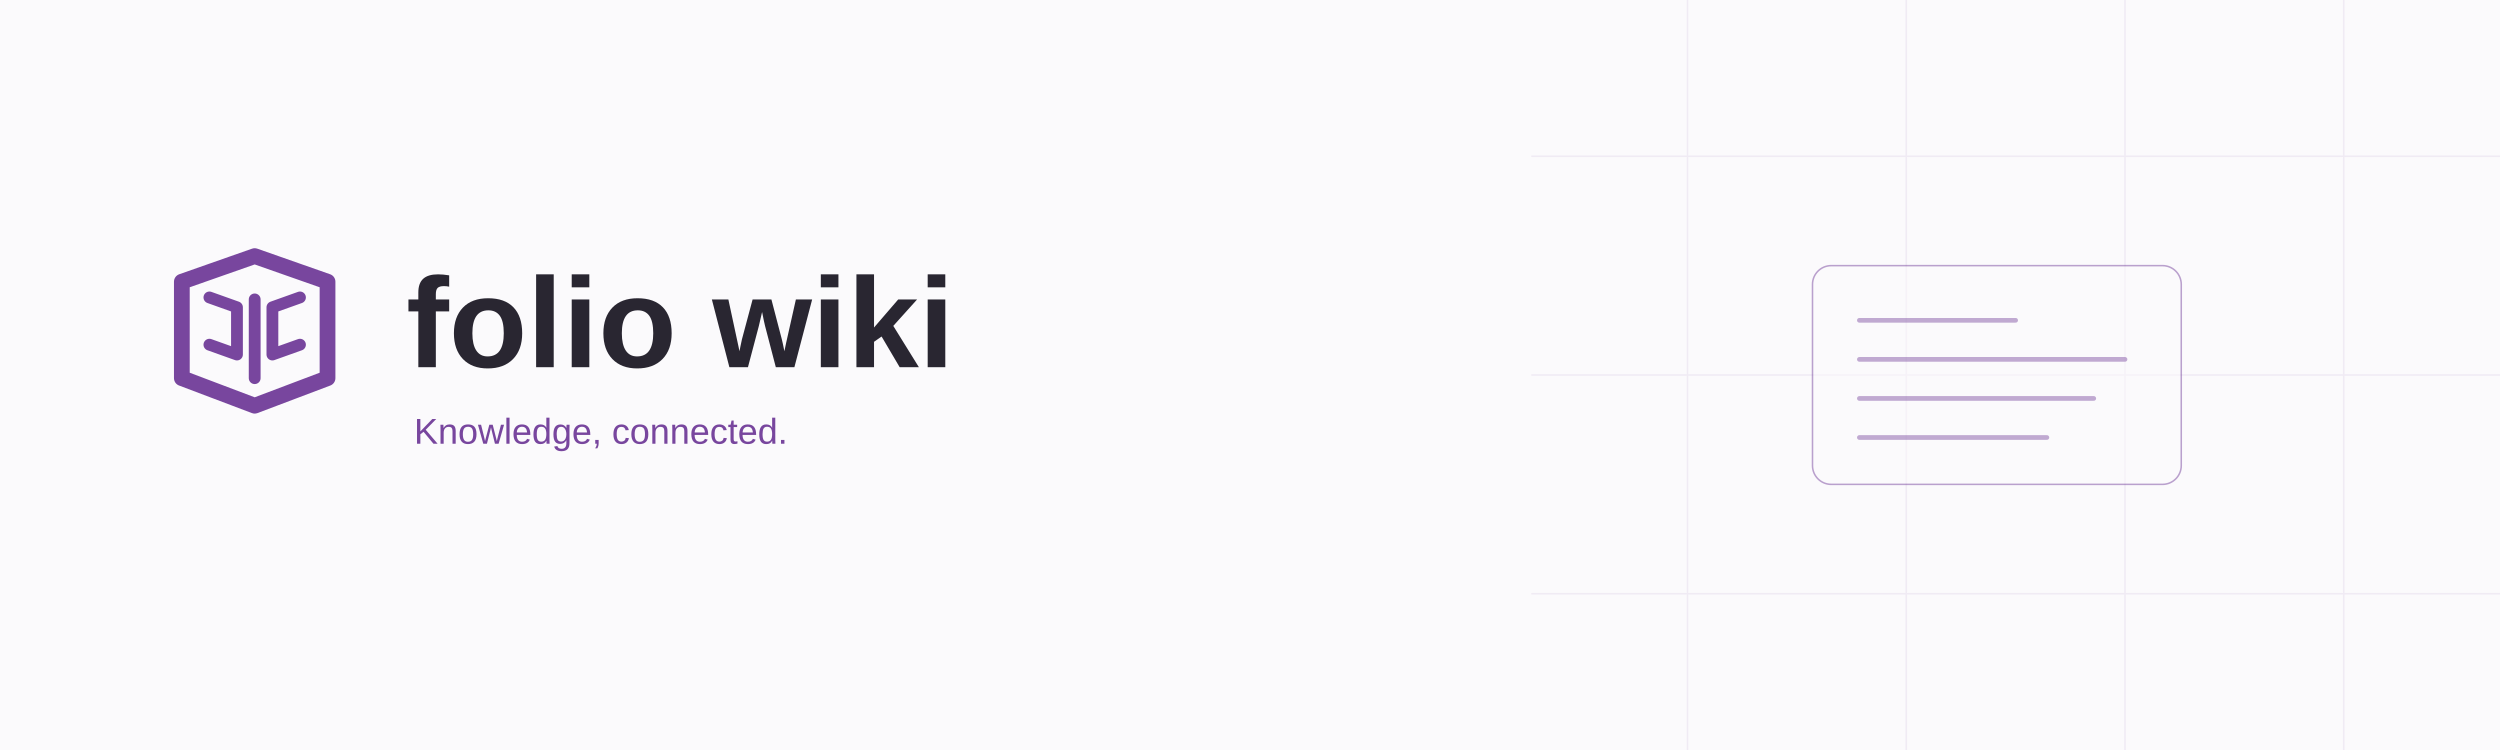
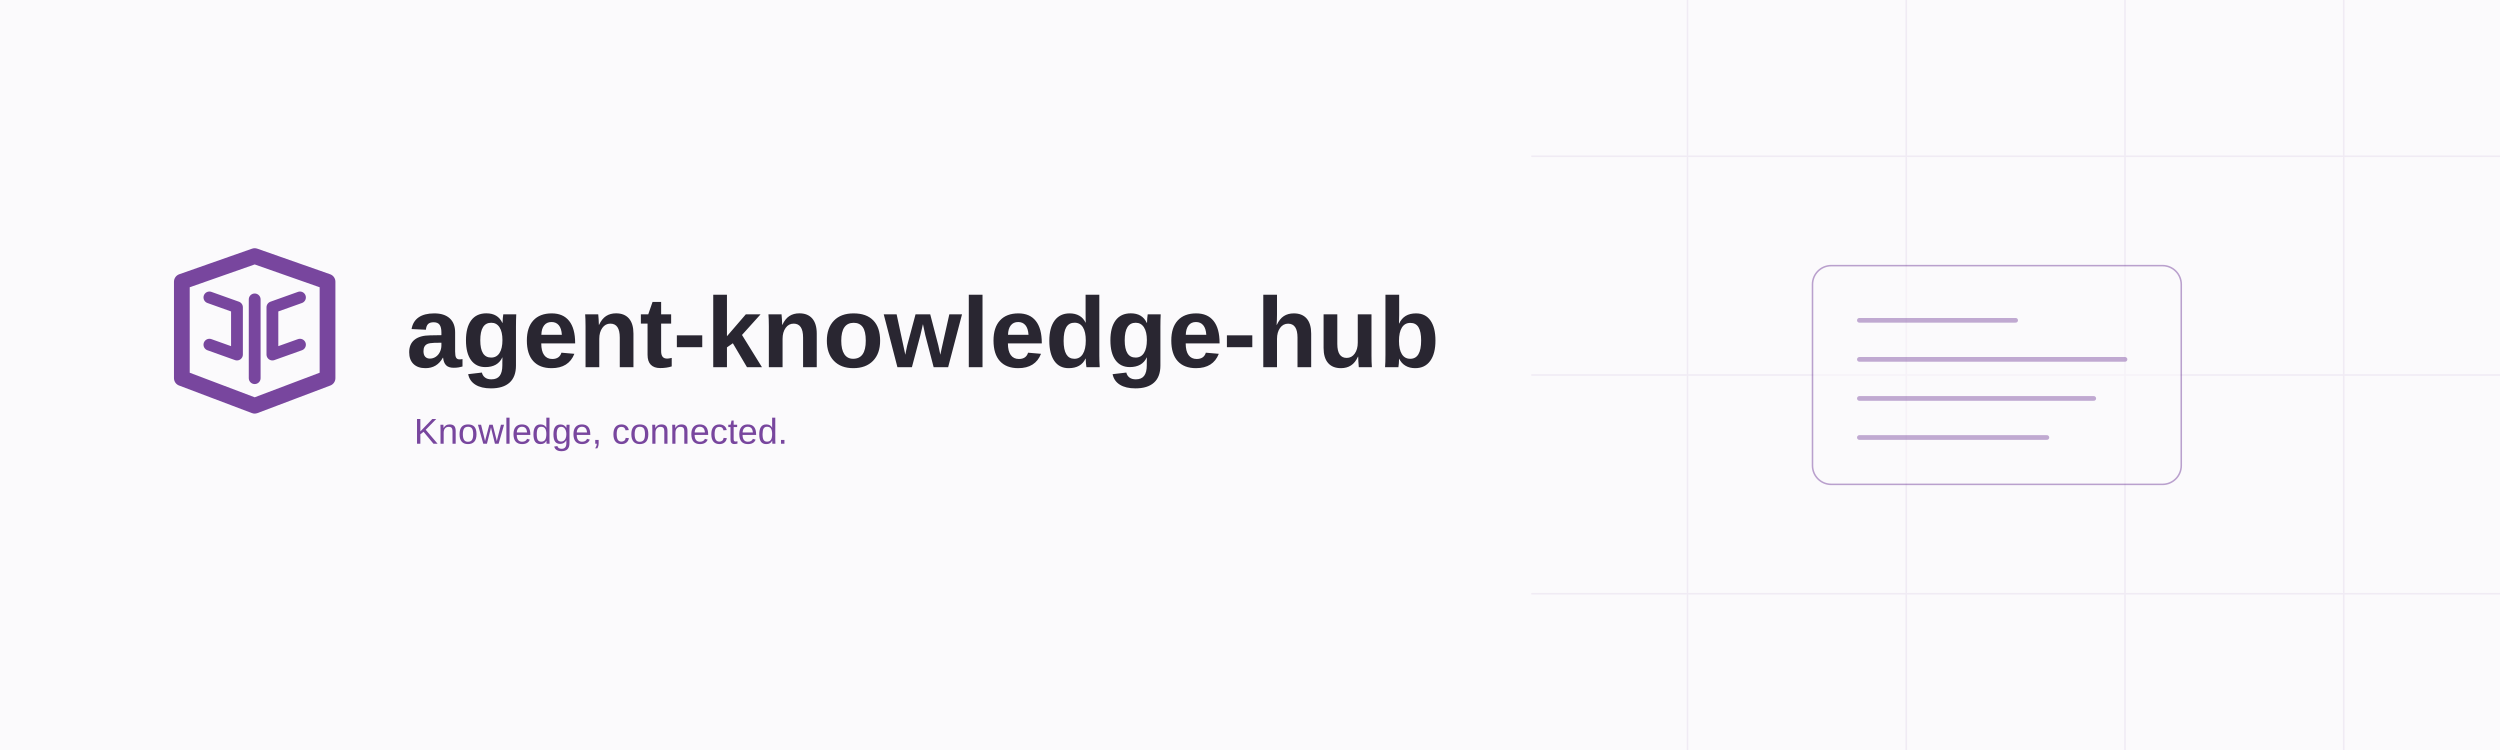
<svg xmlns="http://www.w3.org/2000/svg" width="1600" height="480" viewBox="0 0 1600 480">
  <rect width="1600" height="480" fill="#fbfafc" />
  <path d="M1080 0v480M1220 0v480M1360 0v480M1500 0v480M980 100h620M980 240h620M980 380h620" fill="none" stroke="#78469e" opacity=".08" />
  <svg x="100" y="145" width="126" height="126" viewBox="0 0 100 100">
    <path d="M50 15 87 28v49L50 91 13 77V28z" fill="none" stroke="#78469e" stroke-width="8" stroke-linejoin="round" />
    <path d="M50 37v40M27 36l14 5v24l-14-5M73 36l-14 5v24l14-5" fill="none" stroke="#78469e" stroke-width="6" stroke-linejoin="round" stroke-linecap="round" />
  </svg>
-   <text x="260" y="235" font-family="Arial,sans-serif" font-size="82" font-weight="600" fill="#292631">folio wiki</text>
+   <text x="260" y="235" font-family="Arial,sans-serif" font-size="64" font-weight="600" fill="#292631">agent-knowledge-hub</text>
  <text x="265" y="284" font-family="Arial,sans-serif" font-size="23" fill="#78469e">Knowledge, connected.</text>
  <rect x="1160" y="170" width="236" height="140" rx="12" fill="#fbfafc" stroke="#78469e" opacity=".5" />
  <path d="M1190 205h100m-100 25h170m-170 25h150m-150 25h120" stroke="#78469e" stroke-width="3" opacity=".45" stroke-linecap="round" />
</svg>
